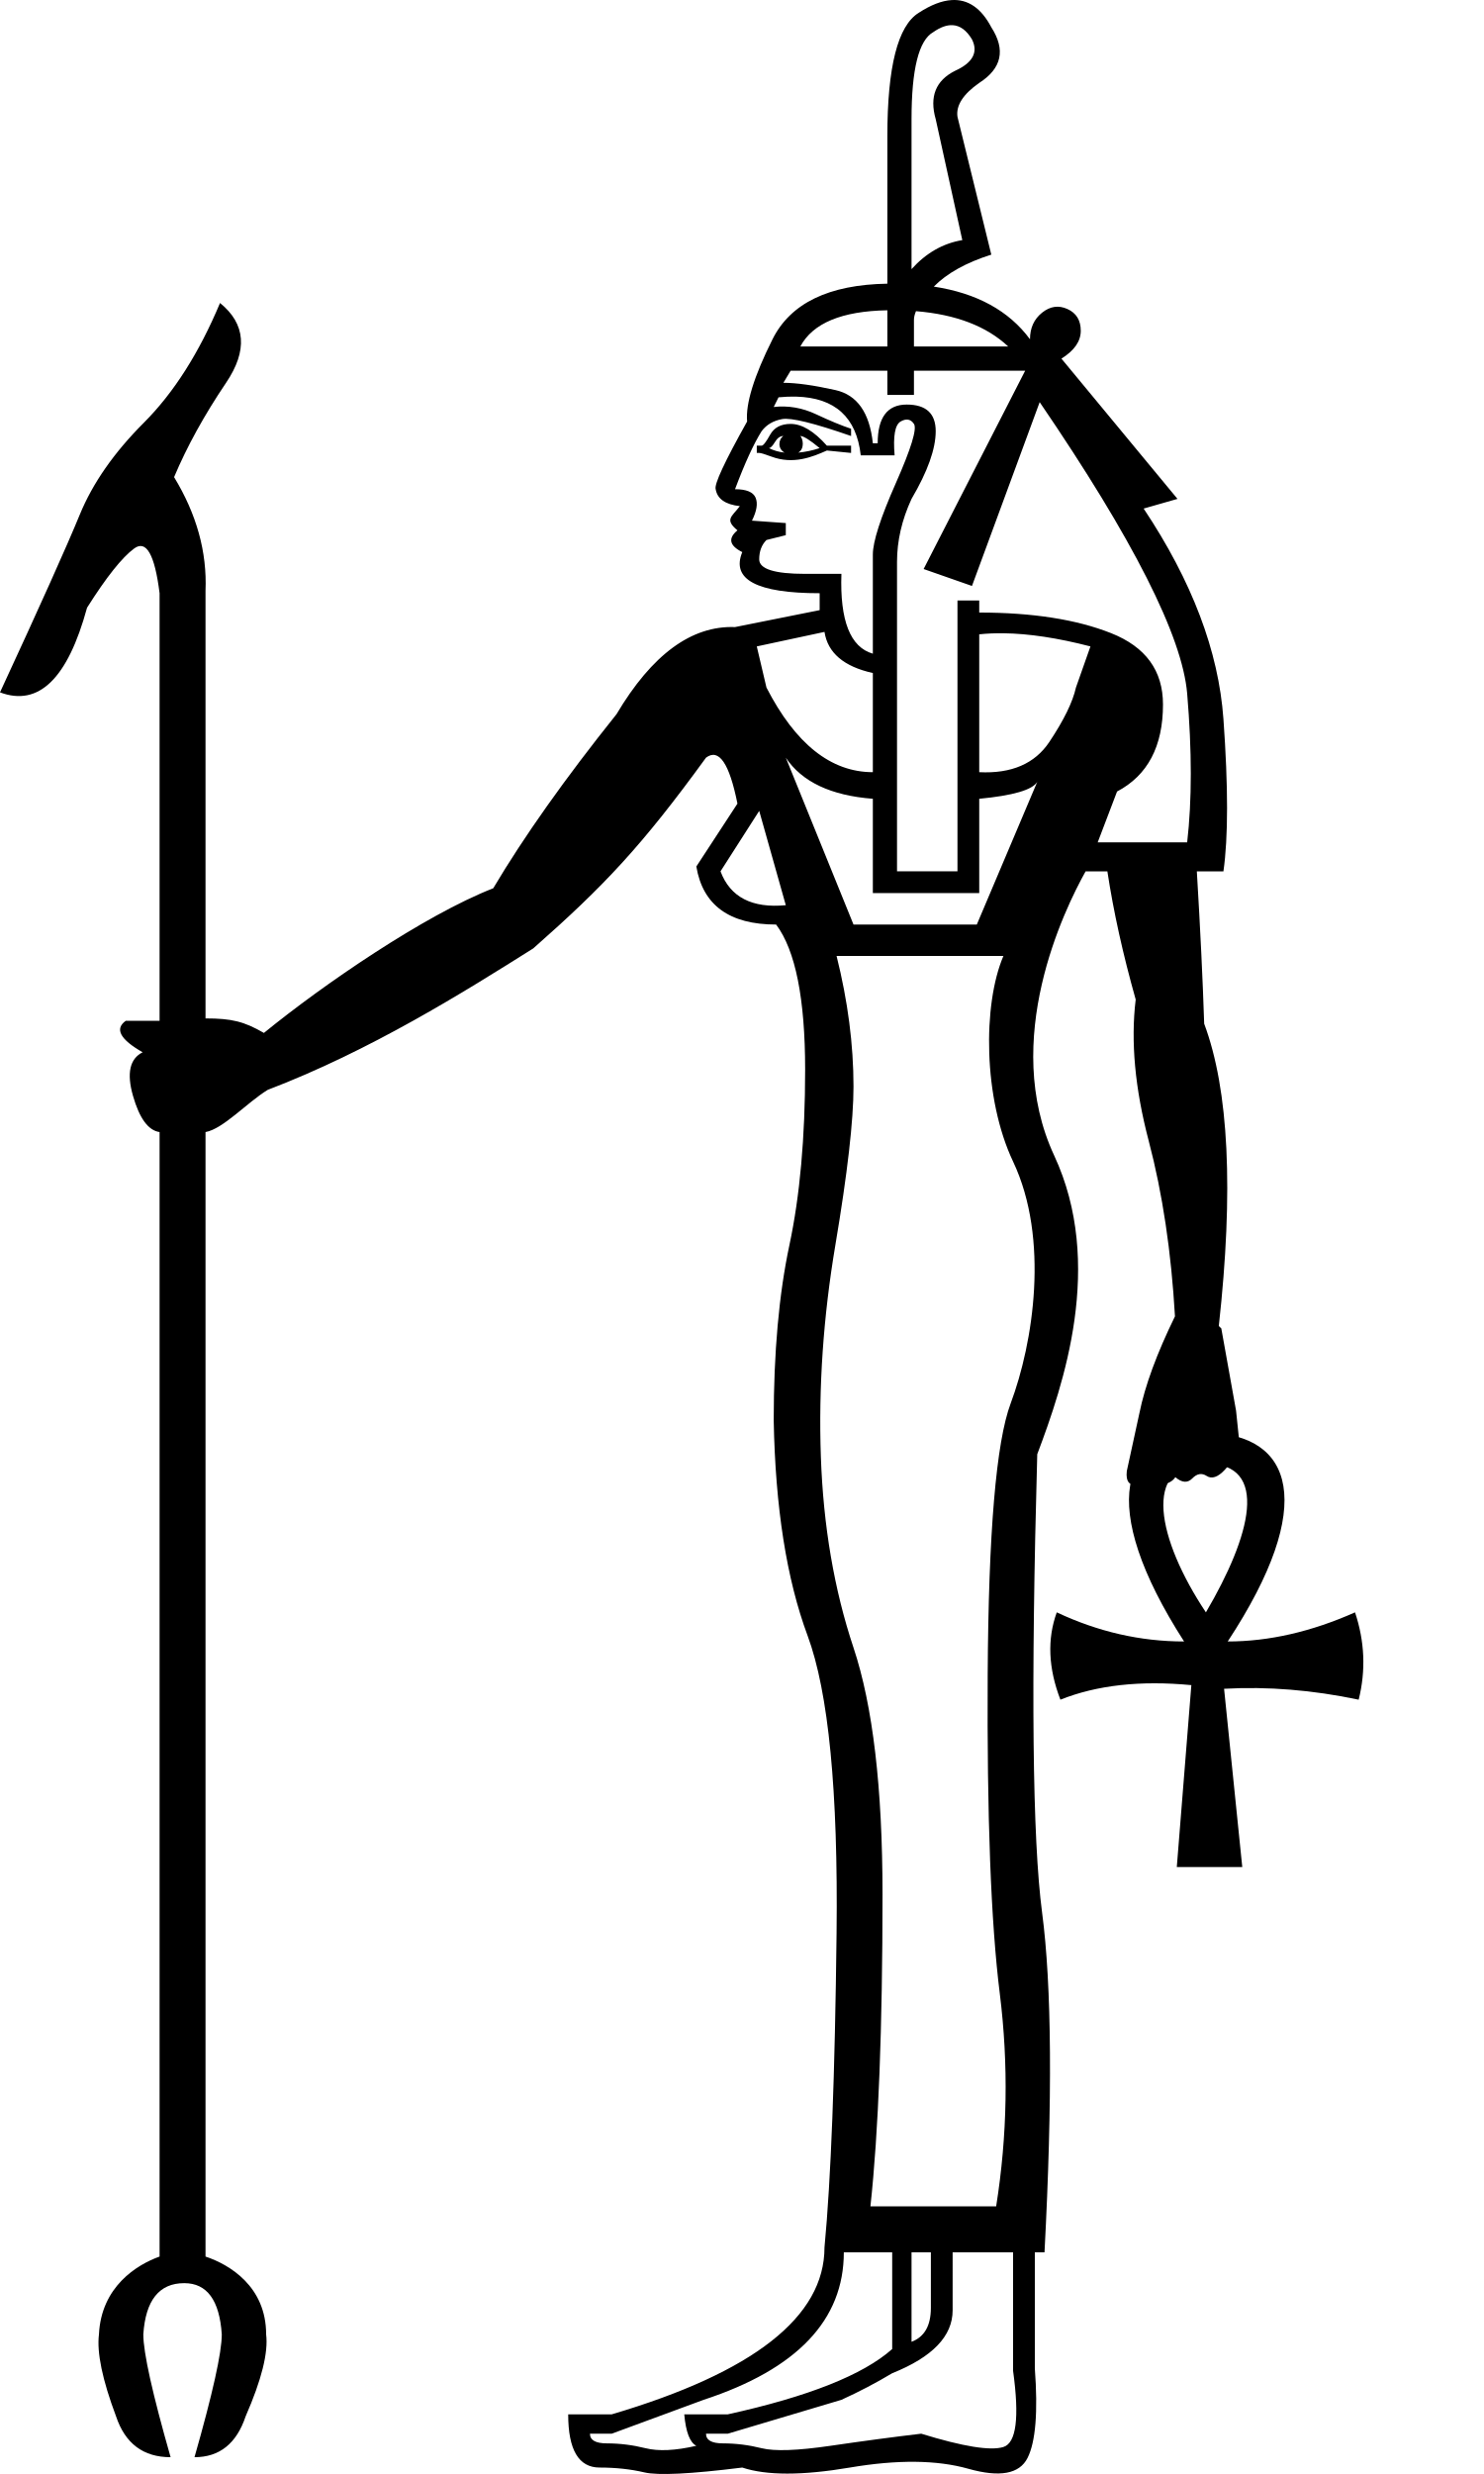
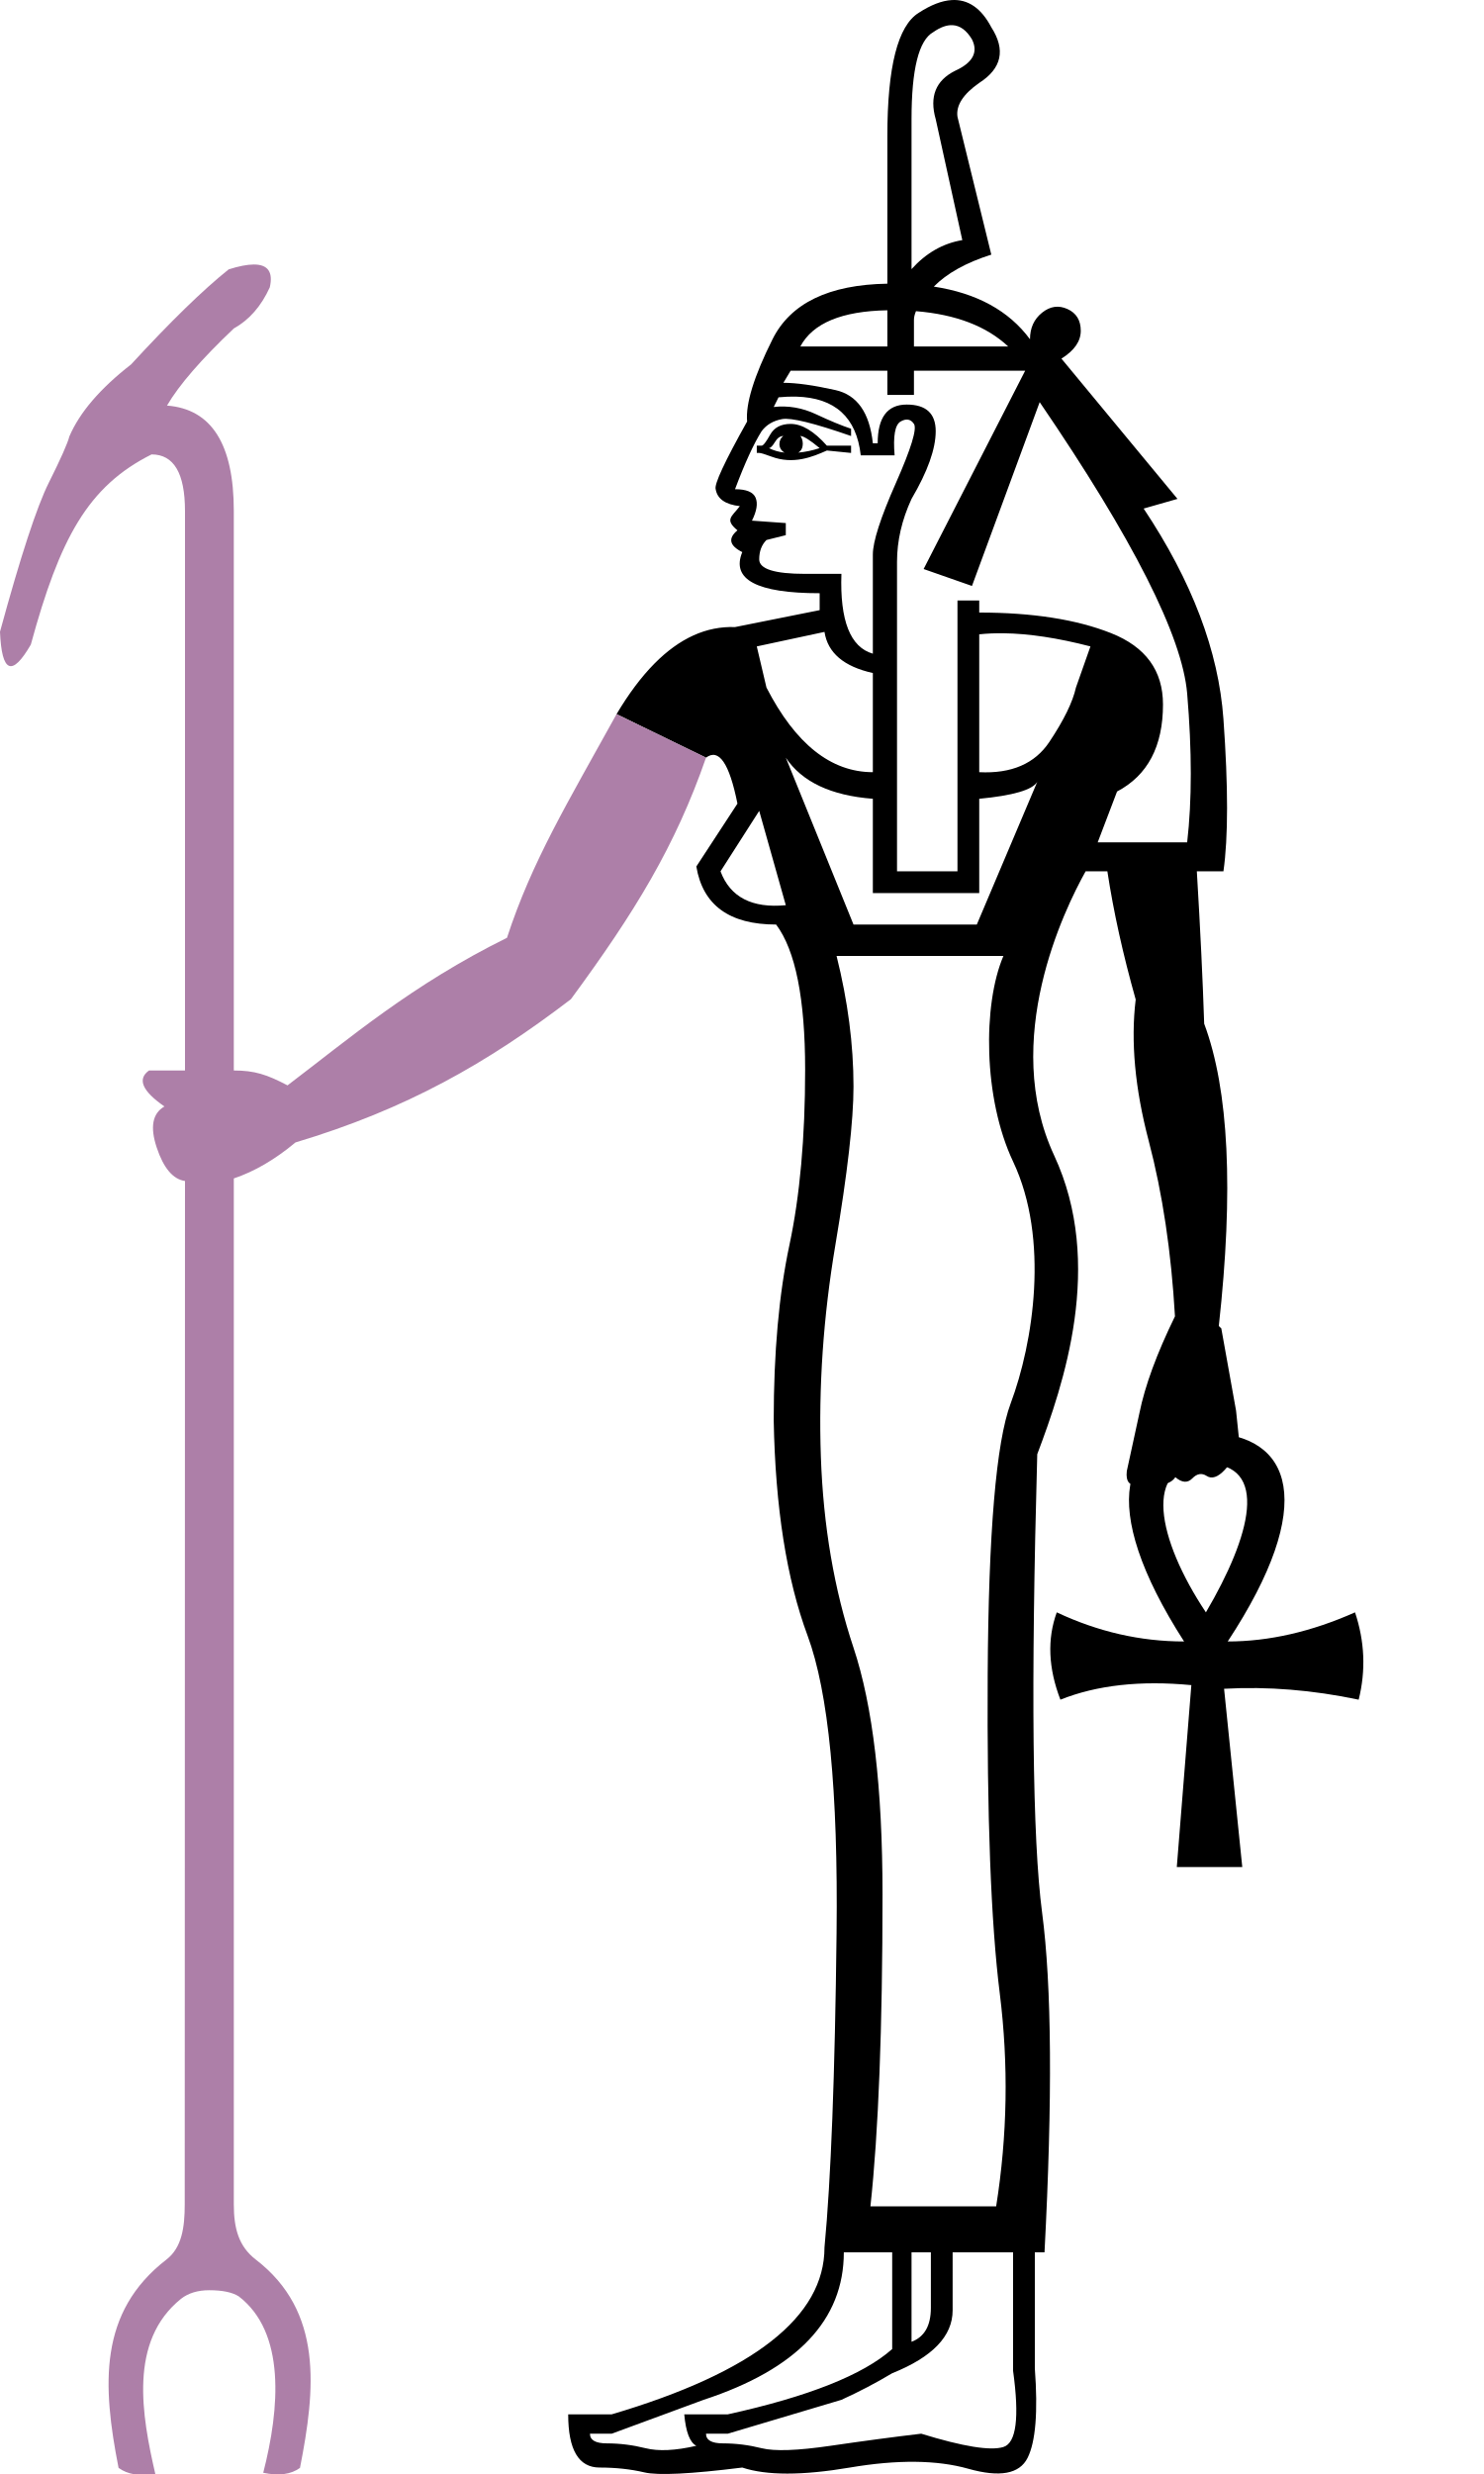
<svg xmlns="http://www.w3.org/2000/svg" width="600" height="1000" version="1.1" id="svg1">
  <defs id="defs1" />
-   <path id="path1" style="fill:#000000;stroke:none;stroke-width:55.636" d="M 384.766,0.029 C 380.794,0.274 376.364,1.985 371.477,5.162 363.004,10.376 358.768,26.994 358.768,55.018 v 59.648 c -23.661,0.387 -39.138,7.877 -46.434,22.469 -7.495,14.989 -10.917,26.067 -10.266,33.236 -9.124,16.293 -13.361,25.418 -12.709,27.373 0.652,3.91 3.912,6.19 9.777,6.842 -3.327,4.341 -6.25,5.383 -0.979,9.775 -3.91,3.259 -3.259,6.192 1.955,8.799 -4.562,11.079 5.866,16.619 31.283,16.619 v 6.842 l -34.215,6.844 c -17.596,-0.652 -33.565,11.078 -47.902,35.191 -20.855,26.069 -37.473,49.53 -49.855,70.385 -27.766,10.825 -68.9,39.035 -92.72,58.473 -8.007,-4.623 -12.996,-5.869 -23.61,-5.869 v -171.865 -0.979 c 0.652,-15.641 -3.585,-30.956 -12.709,-45.945 5.214,-12.383 12.219,-25.091 21.018,-38.125 8.798,-13.034 7.984,-23.788 -2.443,-32.26 -8.472,20.203 -18.736,36.332 -30.793,48.389 -12.057,12.057 -20.693,24.44 -25.906,37.148 C 27.046,220.716 16.293,244.667 0,279.859 c 15.641,5.865 27.373,-5.54 35.193,-34.215 7.821,-12.383 14.175,-20.367 19.062,-23.951 4.888,-3.584 8.309,2.445 10.264,18.086 V 412.623 H 50.834 c -4.562,3.259 -2.282,7.495 6.842,12.709 -5.214,2.607 -6.517,8.472 -3.91,17.596 2.607,9.124 6.192,14.012 10.754,14.664 v 454.514 c -9.124,3.259 -23.59,12.133 -24.51,31.445 -0.92,7.357 1.381,18.392 6.898,33.105 3.678,11.035 11.035,16.553 22.07,16.553 -7.357,-25.749 -11.035,-42.301 -11.035,-49.658 0.92,-13.794 6.437,-20.691 16.553,-20.691 9.196,0 14.254,6.897 15.174,20.691 0,7.357 -3.678,23.909 -11.035,49.658 10.116,0 17.013,-5.517 20.691,-16.553 6.437,-14.714 9.195,-25.749 8.275,-33.105 0,-19.312 -14.732,-28.187 -24.508,-31.445 V 457.592 c 7.169,-1.303 16.692,-11.862 25.164,-17.076 41.315,-15.738 79.477,-39.6 107.344,-57.168 28.753,-25.359 43.779,-41.249 69.847,-77.093 5.214,-3.91 9.45,2.279 12.709,18.572 l -16.619,25.416 c 2.607,15.641 13.36,23.463 32.26,23.463 7.821,10.427 11.73,29.979 11.73,58.654 0,27.372 -2.117,50.996 -6.354,70.873 -4.236,19.877 -6.354,43.501 -6.354,70.873 0.652,35.192 5.213,64.194 13.686,87.004 8.472,22.81 12.382,62.891 11.73,120.242 -0.652,57.351 -2.28,99.71 -4.887,127.082 0,28.024 -28.677,50.509 -86.027,67.453 h -17.596 c 0,14.338 4.237,21.506 12.709,21.506 6.517,0 12.544,0.652 18.084,1.955 5.54,1.303 18.737,0.652 39.592,-1.955 9.776,3.258 24.276,3.258 43.502,0 19.226,-3.258 35.192,-3.094 47.9,0.49 12.708,3.584 20.693,2.119 23.951,-4.398 3.259,-6.517 4.235,-18.574 2.932,-36.17 v -46.924 h 3.91 c 3.259,-61.913 2.934,-107.695 -0.977,-137.348 -3.91,-29.653 -4.562,-91.403 -1.955,-185.25 10.635,-28.152 27.266,-76.823 6.844,-120.73 -21.691,-46.636 4.112,-99.482 12.707,-114.863 h 8.799 c 2.483,16.293 6.3,33.563 11.453,51.811 -2.058,16.945 -0.3,36.007 5.274,57.188 5.574,21.181 9.108,44.807 10.604,70.875 -7.335,14.989 -12.126,28.023 -14.374,39.102 l -5.105,23.463 c -0.983,8.896 7.154,5.087 8.86,1.955 3.202,4.686 8.604,3.756 10.77,0.488 2.681,2.281 4.968,2.443 6.86,0.488 1.892,-1.955 3.836,-2.28 5.834,-0.977 1.997,1.303 4.476,0.545 7.253,-2.445 2.773,-2.987 6.01,-6.986 6.021,-10.264 l -1.42,-13.686 -5.965,-33.238 -1.01,-0.977 c 6.048,-54.744 4.077,-95.477 -5.913,-122.197 -0.57,-17.596 -1.56,-38.124 -2.971,-61.586 h 10.754 c 1.955,-13.686 1.955,-34.216 0,-61.588 -1.955,-27.372 -12.708,-55.72 -32.26,-85.047 l 13.686,-3.91 -46.924,-56.699 c 5.214,-3.259 7.82,-7.006 7.82,-11.242 0,-4.236 -1.793,-7.17 -5.377,-8.799 -3.584,-1.629 -7.005,-1.14 -10.264,1.467 -3.259,2.607 -4.889,6.192 -4.889,10.754 -8.526,-11.535 -21.489,-18.633 -38.891,-21.291 5.334,-5.407 13.084,-9.714 23.25,-12.924 L 387.117,47.197 c -0.652,-4.562 2.282,-9.124 8.799,-13.686 9.124,-5.865 10.752,-13.36 4.887,-22.484 -4.073,-7.739 -9.418,-11.405 -16.037,-10.998 z m 0.381,10.146 c 3.024,0.16 5.636,2.074 7.836,5.74 2.607,5.214 0.325,9.448 -6.844,12.707 -7.821,3.91 -10.427,10.429 -7.82,19.553 l 10.754,48.877 c -7.821,1.303 -14.664,5.215 -20.529,11.732 V 48.176 c 0,-20.203 2.933,-31.935 8.799,-35.193 2.851,-1.996 5.452,-2.931 7.805,-2.807 z m -26.379,115.244 v 14.646 h -35.193 c 5.038,-9.446 16.77,-14.328 35.193,-14.646 z m 11.574,0.359 c 16.112,1.315 28.547,6.077 37.305,14.287 h -38.125 V 129.312 c 0,-1.069 0.273,-2.246 0.82,-3.533 z m -50.678,24.062 h 39.104 v 9.775 h 10.754 v -9.775 h 44.967 l -41.057,80.162 19.551,6.842 27.371,-74.295 c 37.799,55.396 57.678,94.661 59.633,117.797 1.955,23.136 1.955,43.177 0,60.121 h -36.17 l 7.82,-20.529 c 12.383,-6.517 18.574,-18.249 18.574,-35.193 0,-13.686 -7.006,-23.298 -21.018,-28.838 -14.012,-5.54 -31.771,-8.309 -53.277,-8.309 v -4.889 h -8.799 V 352.199 H 362.678 V 227.07 c 0,-8.472 1.955,-16.944 5.865,-25.416 6.517,-11.079 9.775,-20.204 9.775,-27.373 0,-7.169 -3.91,-10.754 -11.73,-10.754 -7.821,0 -11.73,5.215 -11.73,15.643 h -1.955 c -1.303,-12.383 -6.354,-19.553 -15.152,-21.508 -8.798,-1.955 -15.804,-2.932 -21.018,-2.932 z m 2.262,10.479 c 15.682,0.428 24.377,8.34 26.088,23.736 h 13.688 c -0.652,-7.821 0.162,-12.382 2.443,-13.686 2.281,-1.303 4.074,-0.977 5.377,0.979 1.303,1.955 -1.141,9.937 -7.332,23.949 -6.191,14.012 -9.287,23.624 -9.287,28.838 v 40.082 c -9.124,-2.607 -13.361,-13.36 -12.709,-32.26 H 325.529 c -12.383,0 -18.572,-1.957 -18.572,-5.867 0,-3.259 0.977,-5.865 2.932,-7.82 l 7.82,-1.955 v -4.887 l -13.686,-0.979 c 1.955,-3.91 2.444,-7.006 1.467,-9.287 -0.978,-2.281 -3.747,-3.42 -8.309,-3.42 3.91,-10.427 7.493,-18.249 10.752,-23.463 1.955,-2.607 4.726,-4.235 8.311,-4.887 3.584,-0.652 12.87,1.628 27.859,6.842 v -2.932 c -3.91,-1.303 -8.634,-3.258 -14.174,-5.865 -5.54,-2.607 -11.242,-3.585 -17.107,-2.934 l 1.955,-3.91 c 2.525,-0.244 4.908,-0.336 7.148,-0.275 z m -2.262,11.029 c -3.91,0 -6.679,1.466 -8.309,4.398 -1.629,2.933 -2.77,4.398 -3.422,4.398 h -1.955 v 2.934 h 0.979 c 0.652,0 2.28,0.489 4.887,1.467 8.93,3.349 16.646,0.15 22.484,-2.445 l 9.775,0.979 v -2.934 h -9.775 c -5.214,-5.865 -10.102,-8.797 -14.664,-8.797 z m -2.932,4.887 c -2.095,1.393 -2.343,5.208 0.48,6.715 -2.295,-0.249 -4.41,-0.858 -6.346,-1.826 0.652,0 1.466,-0.816 2.443,-2.445 0.978,-1.629 2.118,-2.443 3.422,-2.443 z m 6.842,0 c 1.303,0 3.912,1.63 7.822,4.889 -2.883,0.961 -5.767,1.568 -8.65,1.82 2.693,-1.572 1.918,-5.619 0.828,-6.709 z m 9.777,79.184 c 1.303,8.472 7.82,14.012 19.551,16.619 v 40.08 c -16.945,0 -31.283,-11.405 -43.014,-34.215 l -3.91,-16.619 z m 72.34,0.549 c 10.264,0.122 21.994,1.895 35.191,5.316 l -5.865,16.619 c -1.303,5.865 -4.889,13.196 -10.754,21.994 -5.865,8.798 -15.313,12.872 -28.348,12.221 v -55.723 c 3.096,-0.326 6.354,-0.468 9.775,-0.428 z m -87.982,50.285 c 6.517,9.776 18.249,15.314 35.193,16.617 v 38.127 h 43.014 v -38.127 c 13.686,-1.303 21.506,-3.583 23.461,-6.842 l -24.439,57.676 h -49.855 z m -10.752,21.506 10.752,38.125 c -13.686,1.303 -22.484,-3.258 -26.395,-13.686 z m 31.281,58.654 h 67.453 c -8.397,19.593 -8.171,57.589 3.91,83.094 14.806,31.257 8.152,73.409 -0.979,97.756 -5.866,15.641 -8.961,52.138 -9.287,109.488 -0.326,57.351 1.304,100.364 4.889,129.039 3.584,28.675 3.095,57.35 -1.467,86.025 h -50.834 c 3.259,-29.979 4.889,-72.013 4.889,-126.105 0,-43.013 -3.91,-76.251 -11.73,-99.713 -7.821,-23.462 -12.22,-49.203 -13.197,-77.227 -0.978,-28.024 0.977,-56.538 5.865,-85.539 4.888,-29.001 7.332,-50.343 7.332,-64.029 0,-16.945 -2.282,-34.541 -6.844,-52.789 z m 2.934,523.977 h 19.551 v 39.102 c -11.731,10.427 -33.889,19.226 -66.475,26.395 h -17.596 c 0.652,7.169 2.28,11.406 4.887,12.709 -8.472,1.955 -15.316,2.282 -20.529,0.979 -5.214,-1.303 -10.427,-1.955 -15.641,-1.955 -4.562,0 -6.842,-1.303 -6.842,-3.91 h 8.797 l 37.148,-13.688 c 37.799,-12.383 56.699,-32.259 56.699,-59.631 z m 27.371,0 h 7.82 V 932.875 c 0,7.169 -2.607,11.73 -7.82,13.686 z m 16.619,0 h 24.439 v 47.9 c 2.607,18.9 1.304,29.164 -3.91,30.793 -5.214,1.629 -16.294,-0.161 -33.238,-5.375 -11.079,1.303 -23.298,2.932 -36.658,4.887 -13.36,1.955 -22.648,2.282 -27.861,0.979 -5.214,-1.303 -10.427,-1.955 -15.641,-1.955 -4.562,0 -6.844,-1.303 -6.844,-3.91 h 8.799 l 45.945,-13.688 c 7.169,-3.259 14.012,-6.842 20.529,-10.752 16.293,-6.517 24.439,-14.991 24.439,-25.418 z" />
+   <path id="path1" style="fill:#000000;stroke:none;stroke-width:55.636" d="M 384.766,0.029 C 380.794,0.274 376.364,1.985 371.477,5.162 363.004,10.376 358.768,26.994 358.768,55.018 v 59.648 c -23.661,0.387 -39.138,7.877 -46.434,22.469 -7.495,14.989 -10.917,26.067 -10.266,33.236 -9.124,16.293 -13.361,25.418 -12.709,27.373 0.652,3.91 3.912,6.19 9.777,6.842 -3.327,4.341 -6.25,5.383 -0.979,9.775 -3.91,3.259 -3.259,6.192 1.955,8.799 -4.562,11.079 5.866,16.619 31.283,16.619 v 6.842 l -34.215,6.844 c -11.562,-0.428 -22.421,4.489 -32.577,14.753 -5.3,5.357 -10.409,12.169 -15.325,20.438 l 36.17,17.598 c 5.214,-3.91 9.45,2.279 12.709,18.572 l -16.619,25.416 c 2.607,15.641 13.36,23.463 32.26,23.463 7.821,10.427 11.73,29.979 11.73,58.654 0,27.372 -2.117,50.996 -6.354,70.873 -4.236,19.877 -6.354,43.501 -6.354,70.873 0.652,35.192 5.213,64.194 13.686,87.004 8.472,22.81 12.382,62.891 11.73,120.242 -0.652,57.351 -2.28,99.71 -4.887,127.082 0,28.024 -28.677,50.509 -86.027,67.453 h -17.596 c 0,14.338 4.237,21.506 12.709,21.506 6.517,0 12.544,0.652 18.084,1.955 5.54,1.303 18.737,0.652 39.592,-1.955 9.776,3.258 24.276,3.258 43.502,0 19.226,-3.258 35.192,-3.094 47.9,0.49 12.708,3.584 20.693,2.119 23.951,-4.398 3.259,-6.517 4.235,-18.574 2.932,-36.17 v -46.924 h 3.91 c 3.259,-61.913 2.934,-107.695 -0.977,-137.348 -3.91,-29.653 -4.562,-91.403 -1.955,-185.25 10.635,-28.152 27.266,-76.823 6.844,-120.73 -21.691,-46.636 4.112,-99.482 12.707,-114.863 h 8.799 c 2.483,16.293 6.3,33.563 11.453,51.811 -2.058,16.945 -0.3,36.007 5.274,57.188 5.574,21.181 9.108,44.807 10.604,70.875 -7.335,14.989 -12.126,28.023 -14.374,39.102 l -5.105,23.463 c -0.983,8.896 7.154,5.087 8.86,1.955 3.202,4.686 8.604,3.756 10.77,0.488 2.681,2.281 4.968,2.443 6.86,0.488 1.892,-1.955 3.836,-2.28 5.834,-0.977 1.997,1.303 4.476,0.545 7.253,-2.445 2.773,-2.987 6.01,-6.986 6.021,-10.264 l -1.42,-13.686 -5.965,-33.238 -1.01,-0.977 c 6.048,-54.744 4.077,-95.477 -5.913,-122.197 -0.57,-17.596 -1.56,-38.124 -2.971,-61.586 h 10.754 c 1.955,-13.686 1.955,-34.216 0,-61.588 -1.955,-27.372 -12.708,-55.72 -32.26,-85.047 l 13.686,-3.91 -46.924,-56.699 c 5.214,-3.259 7.82,-7.006 7.82,-11.242 0,-4.236 -1.793,-7.17 -5.377,-8.799 -3.584,-1.629 -7.005,-1.14 -10.264,1.467 -3.259,2.607 -4.889,6.192 -4.889,10.754 -8.526,-11.535 -21.489,-18.633 -38.891,-21.291 5.334,-5.407 13.084,-9.714 23.25,-12.924 L 387.117,47.197 c -0.652,-4.562 2.282,-9.124 8.799,-13.686 9.124,-5.865 10.752,-13.36 4.887,-22.484 -4.073,-7.739 -9.418,-11.405 -16.037,-10.998 z m 0.381,10.146 c 3.024,0.16 5.636,2.074 7.836,5.74 2.607,5.214 0.325,9.448 -6.844,12.707 -7.821,3.91 -10.427,10.429 -7.82,19.553 l 10.754,48.877 c -7.821,1.303 -14.664,5.215 -20.529,11.732 V 48.176 c 0,-20.203 2.933,-31.935 8.799,-35.193 2.851,-1.996 5.452,-2.931 7.805,-2.807 z m -26.379,115.244 v 14.646 h -35.193 c 5.038,-9.446 16.77,-14.328 35.193,-14.646 z m 11.574,0.359 c 16.112,1.315 28.547,6.077 37.305,14.287 h -38.125 V 129.312 c 0,-1.069 0.273,-2.246 0.82,-3.533 z m -50.678,24.062 h 39.104 v 9.775 h 10.754 v -9.775 h 44.967 l -41.057,80.162 19.551,6.842 27.371,-74.295 c 37.799,55.396 57.678,94.661 59.633,117.797 1.955,23.136 1.955,43.177 0,60.121 h -36.17 l 7.82,-20.529 c 12.383,-6.517 18.574,-18.249 18.574,-35.193 0,-13.686 -7.006,-23.298 -21.018,-28.838 -14.012,-5.54 -31.771,-8.309 -53.277,-8.309 v -4.889 h -8.799 V 352.199 H 362.678 V 227.07 c 0,-8.472 1.955,-16.944 5.865,-25.416 6.517,-11.079 9.775,-20.204 9.775,-27.373 0,-7.169 -3.91,-10.754 -11.73,-10.754 -7.821,0 -11.73,5.215 -11.73,15.643 h -1.955 c -1.303,-12.383 -6.354,-19.553 -15.152,-21.508 -8.798,-1.955 -15.804,-2.932 -21.018,-2.932 z m 2.262,10.479 c 15.682,0.428 24.377,8.34 26.088,23.736 h 13.688 c -0.652,-7.821 0.162,-12.382 2.443,-13.686 2.281,-1.303 4.074,-0.977 5.377,0.979 1.303,1.955 -1.141,9.937 -7.332,23.949 -6.191,14.012 -9.287,23.624 -9.287,28.838 v 40.082 c -9.124,-2.607 -13.361,-13.36 -12.709,-32.26 H 325.529 c -12.383,0 -18.572,-1.957 -18.572,-5.867 0,-3.259 0.977,-5.865 2.932,-7.82 l 7.82,-1.955 v -4.887 l -13.686,-0.979 c 1.955,-3.91 2.444,-7.006 1.467,-9.287 -0.978,-2.281 -3.747,-3.42 -8.309,-3.42 3.91,-10.427 7.493,-18.249 10.752,-23.463 1.955,-2.607 4.726,-4.235 8.311,-4.887 3.584,-0.652 12.87,1.628 27.859,6.842 v -2.932 c -3.91,-1.303 -8.634,-3.258 -14.174,-5.865 -5.54,-2.607 -11.242,-3.585 -17.107,-2.934 l 1.955,-3.91 c 2.525,-0.244 4.908,-0.336 7.148,-0.275 z m -2.262,11.029 c -3.91,0 -6.679,1.466 -8.309,4.398 -1.629,2.933 -2.77,4.398 -3.422,4.398 h -1.955 v 2.934 h 0.979 c 0.652,0 2.28,0.489 4.887,1.467 8.93,3.349 16.646,0.15 22.484,-2.445 l 9.775,0.979 v -2.934 h -9.775 c -5.214,-5.865 -10.102,-8.797 -14.664,-8.797 z m -2.932,4.887 c -2.095,1.393 -2.343,5.208 0.48,6.715 -2.295,-0.249 -4.41,-0.858 -6.346,-1.826 0.652,0 1.466,-0.816 2.443,-2.445 0.978,-1.629 2.118,-2.443 3.422,-2.443 z m 6.842,0 c 1.303,0 3.912,1.63 7.822,4.889 -2.883,0.961 -5.767,1.568 -8.65,1.82 2.693,-1.572 1.918,-5.619 0.828,-6.709 z m 9.777,79.184 c 1.303,8.472 7.82,14.012 19.551,16.619 v 40.08 c -16.945,0 -31.283,-11.405 -43.014,-34.215 l -3.91,-16.619 z m 72.34,0.549 c 10.264,0.122 21.994,1.895 35.191,5.316 l -5.865,16.619 c -1.303,5.865 -4.889,13.196 -10.754,21.994 -5.865,8.798 -15.313,12.872 -28.348,12.221 v -55.723 c 3.096,-0.326 6.354,-0.468 9.775,-0.428 z m -87.982,50.285 c 6.517,9.776 18.249,15.314 35.193,16.617 v 38.127 h 43.014 v -38.127 c 13.686,-1.303 21.506,-3.583 23.461,-6.842 l -24.439,57.676 h -49.855 z m -10.752,21.506 10.752,38.125 c -13.686,1.303 -22.484,-3.258 -26.395,-13.686 z m 31.281,58.654 h 67.453 c -8.397,19.593 -8.171,57.589 3.91,83.094 14.806,31.257 8.152,73.409 -0.979,97.756 -5.866,15.641 -8.961,52.138 -9.287,109.488 -0.326,57.351 1.304,100.364 4.889,129.039 3.584,28.675 3.095,57.35 -1.467,86.025 h -50.834 c 3.259,-29.979 4.889,-72.013 4.889,-126.105 0,-43.013 -3.91,-76.251 -11.73,-99.713 -7.821,-23.462 -12.22,-49.203 -13.197,-77.227 -0.978,-28.024 0.977,-56.538 5.865,-85.539 4.888,-29.001 7.332,-50.343 7.332,-64.029 0,-16.945 -2.282,-34.541 -6.844,-52.789 z m 2.934,523.977 h 19.551 v 39.102 c -11.731,10.427 -33.889,19.226 -66.475,26.395 h -17.596 c 0.652,7.169 2.28,11.406 4.887,12.709 -8.472,1.955 -15.316,2.282 -20.529,0.979 -5.214,-1.303 -10.427,-1.955 -15.641,-1.955 -4.562,0 -6.842,-1.303 -6.842,-3.91 h 8.797 l 37.148,-13.688 c 37.799,-12.383 56.699,-32.259 56.699,-59.631 z m 27.371,0 h 7.82 V 932.875 c 0,7.169 -2.607,11.73 -7.82,13.686 z m 16.619,0 h 24.439 v 47.9 c 2.607,18.9 1.304,29.164 -3.91,30.793 -5.214,1.629 -16.294,-0.161 -33.238,-5.375 -11.079,1.303 -23.298,2.932 -36.658,4.887 -13.36,1.955 -22.648,2.282 -27.861,0.979 -5.214,-1.303 -10.427,-1.955 -15.641,-1.955 -4.562,0 -6.844,-1.303 -6.844,-3.91 h 8.799 l 45.945,-13.688 c 7.169,-3.259 14.012,-6.842 20.529,-10.752 16.293,-6.517 24.439,-14.991 24.439,-25.418 z" />
  <path id="path3" style="fill:#000000;stroke:none;stroke-width:79.761" d="m 487.934,579.137 c -34.815,-0.463 -44.766,29.025 -9.2,84.35 -17.648,0 -34.804,-3.922 -51.471,-11.766 -3.922,10.785 -3.432,22.549 1.47,35.295 14.707,-5.882 32.352,-7.843 52.942,-5.882 l -5.882,73.536 h 26.474 l -7.354,-72.064 c 17.648,-0.98 35.788,0.491 54.416,4.413 2.941,-11.765 2.449,-23.533 -1.472,-35.299 -17.648,7.843 -34.804,11.766 -51.471,11.766 36.472,-55.437 26.363,-83.887 -8.452,-84.35 z m -0.373,12.446 c 25.987,0 18.186,29.218 8e-5,60.139 -19.688,-29.54 -25.987,-60.139 -8e-5,-60.139 z" />
+   <path style="fill:#ad7fa8;stroke:none;stroke-width:56.339" d="m 102.56,106.912 c -2.624,0.013 -5.994,0.67 -10.106,1.968 -10.388,8.31 -23.546,21.121 -39.475,38.434 -12.466,9.696 -20.778,19.392 -24.933,29.088 -0.693,2.77 -3.462,9.003 -8.31,18.699 C 14.89,204.796 8.31,224.879 0,255.351 c 0.693,16.621 4.847,18.352 12.464,5.194 11.688,-42.857 23.019,-63.967 48.825,-76.87 9.003,0 13.505,7.616 13.505,22.851 V 432.694 H 60.251 c -4.848,3.463 -2.769,8.311 6.234,14.544 -4.848,2.77 -5.888,8.311 -3.118,16.621 2.77,8.31 6.58,12.813 11.428,13.505 l -0.105,413.65 c -0.002,9.249 -1.12,17.455 -7.404,22.31 -27.498,21.248 -25.934,50.767 -19.349,84.206 3.634,2.643 8.581,3.46 14.857,2.47 -5.416,-23.586 -10.929,-53.69 10.415,-70.83 2.973,-2.312 6.777,-3.455 11.402,-3.455 5.285,0 9.253,0.815 11.896,2.468 19.046,14.564 16.634,45.227 9.921,71.324 6.276,1.322 11.223,0.669 14.857,-1.972 6.283,-31.899 9.422,-63.212 -17.868,-84.208 -6.872,-5.287 -8.884,-12.538 -8.884,-22.31 V 476.323 c 8.31,-2.77 16.62,-7.616 24.931,-14.542 45.001,-13.487 77.498,-32.037 111.353,-57.9 25.798,-35.058 42.202,-61.797 54.633,-97.628 L 249.279,288.656 c -19.794,35.832 -34.253,59.567 -44.298,90.405 -38.47,18.991 -63.984,40.888 -88.734,59.65 -8.322,-4.38 -13.306,-6.018 -21.716,-6.018 V 206.526 c 0,-27.009 -9.004,-41.204 -27.01,-42.589 4.848,-8.31 13.852,-18.699 27.01,-31.165 6.233,-3.463 11.081,-9.003 14.544,-16.621 1.428,-6.19 -0.743,-9.269 -6.516,-9.239 z" id="path2" />
</svg>
